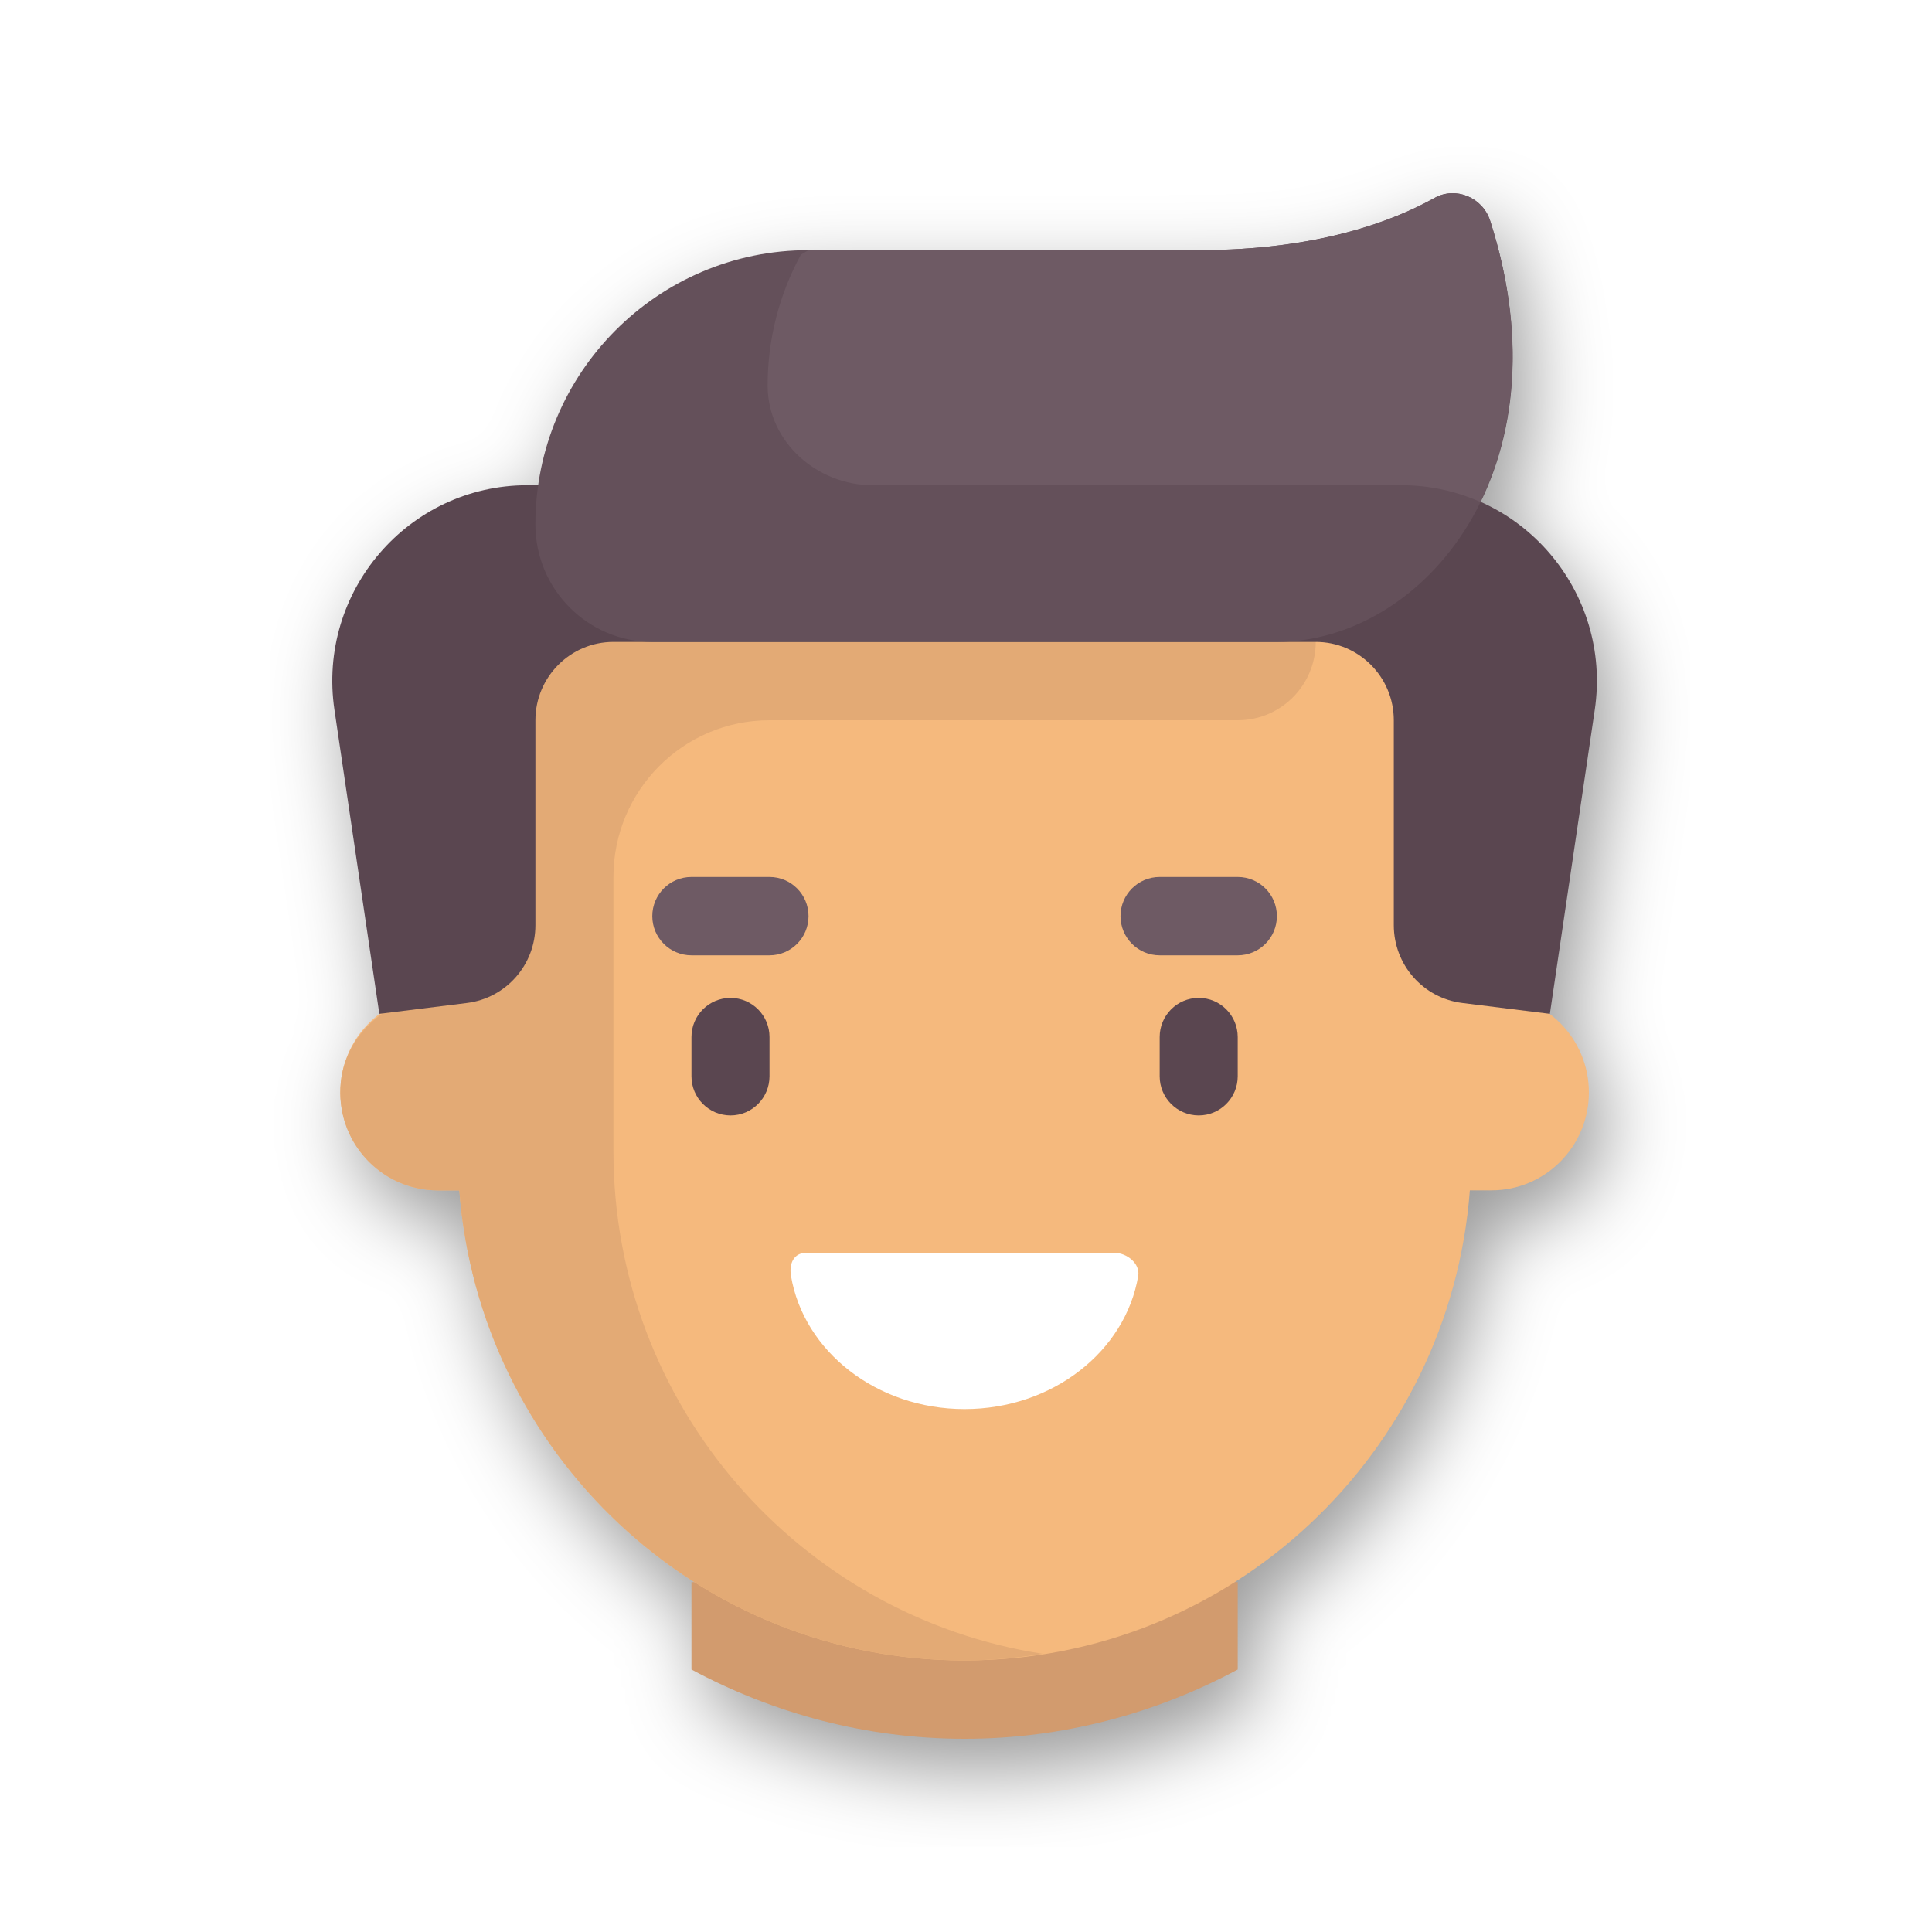
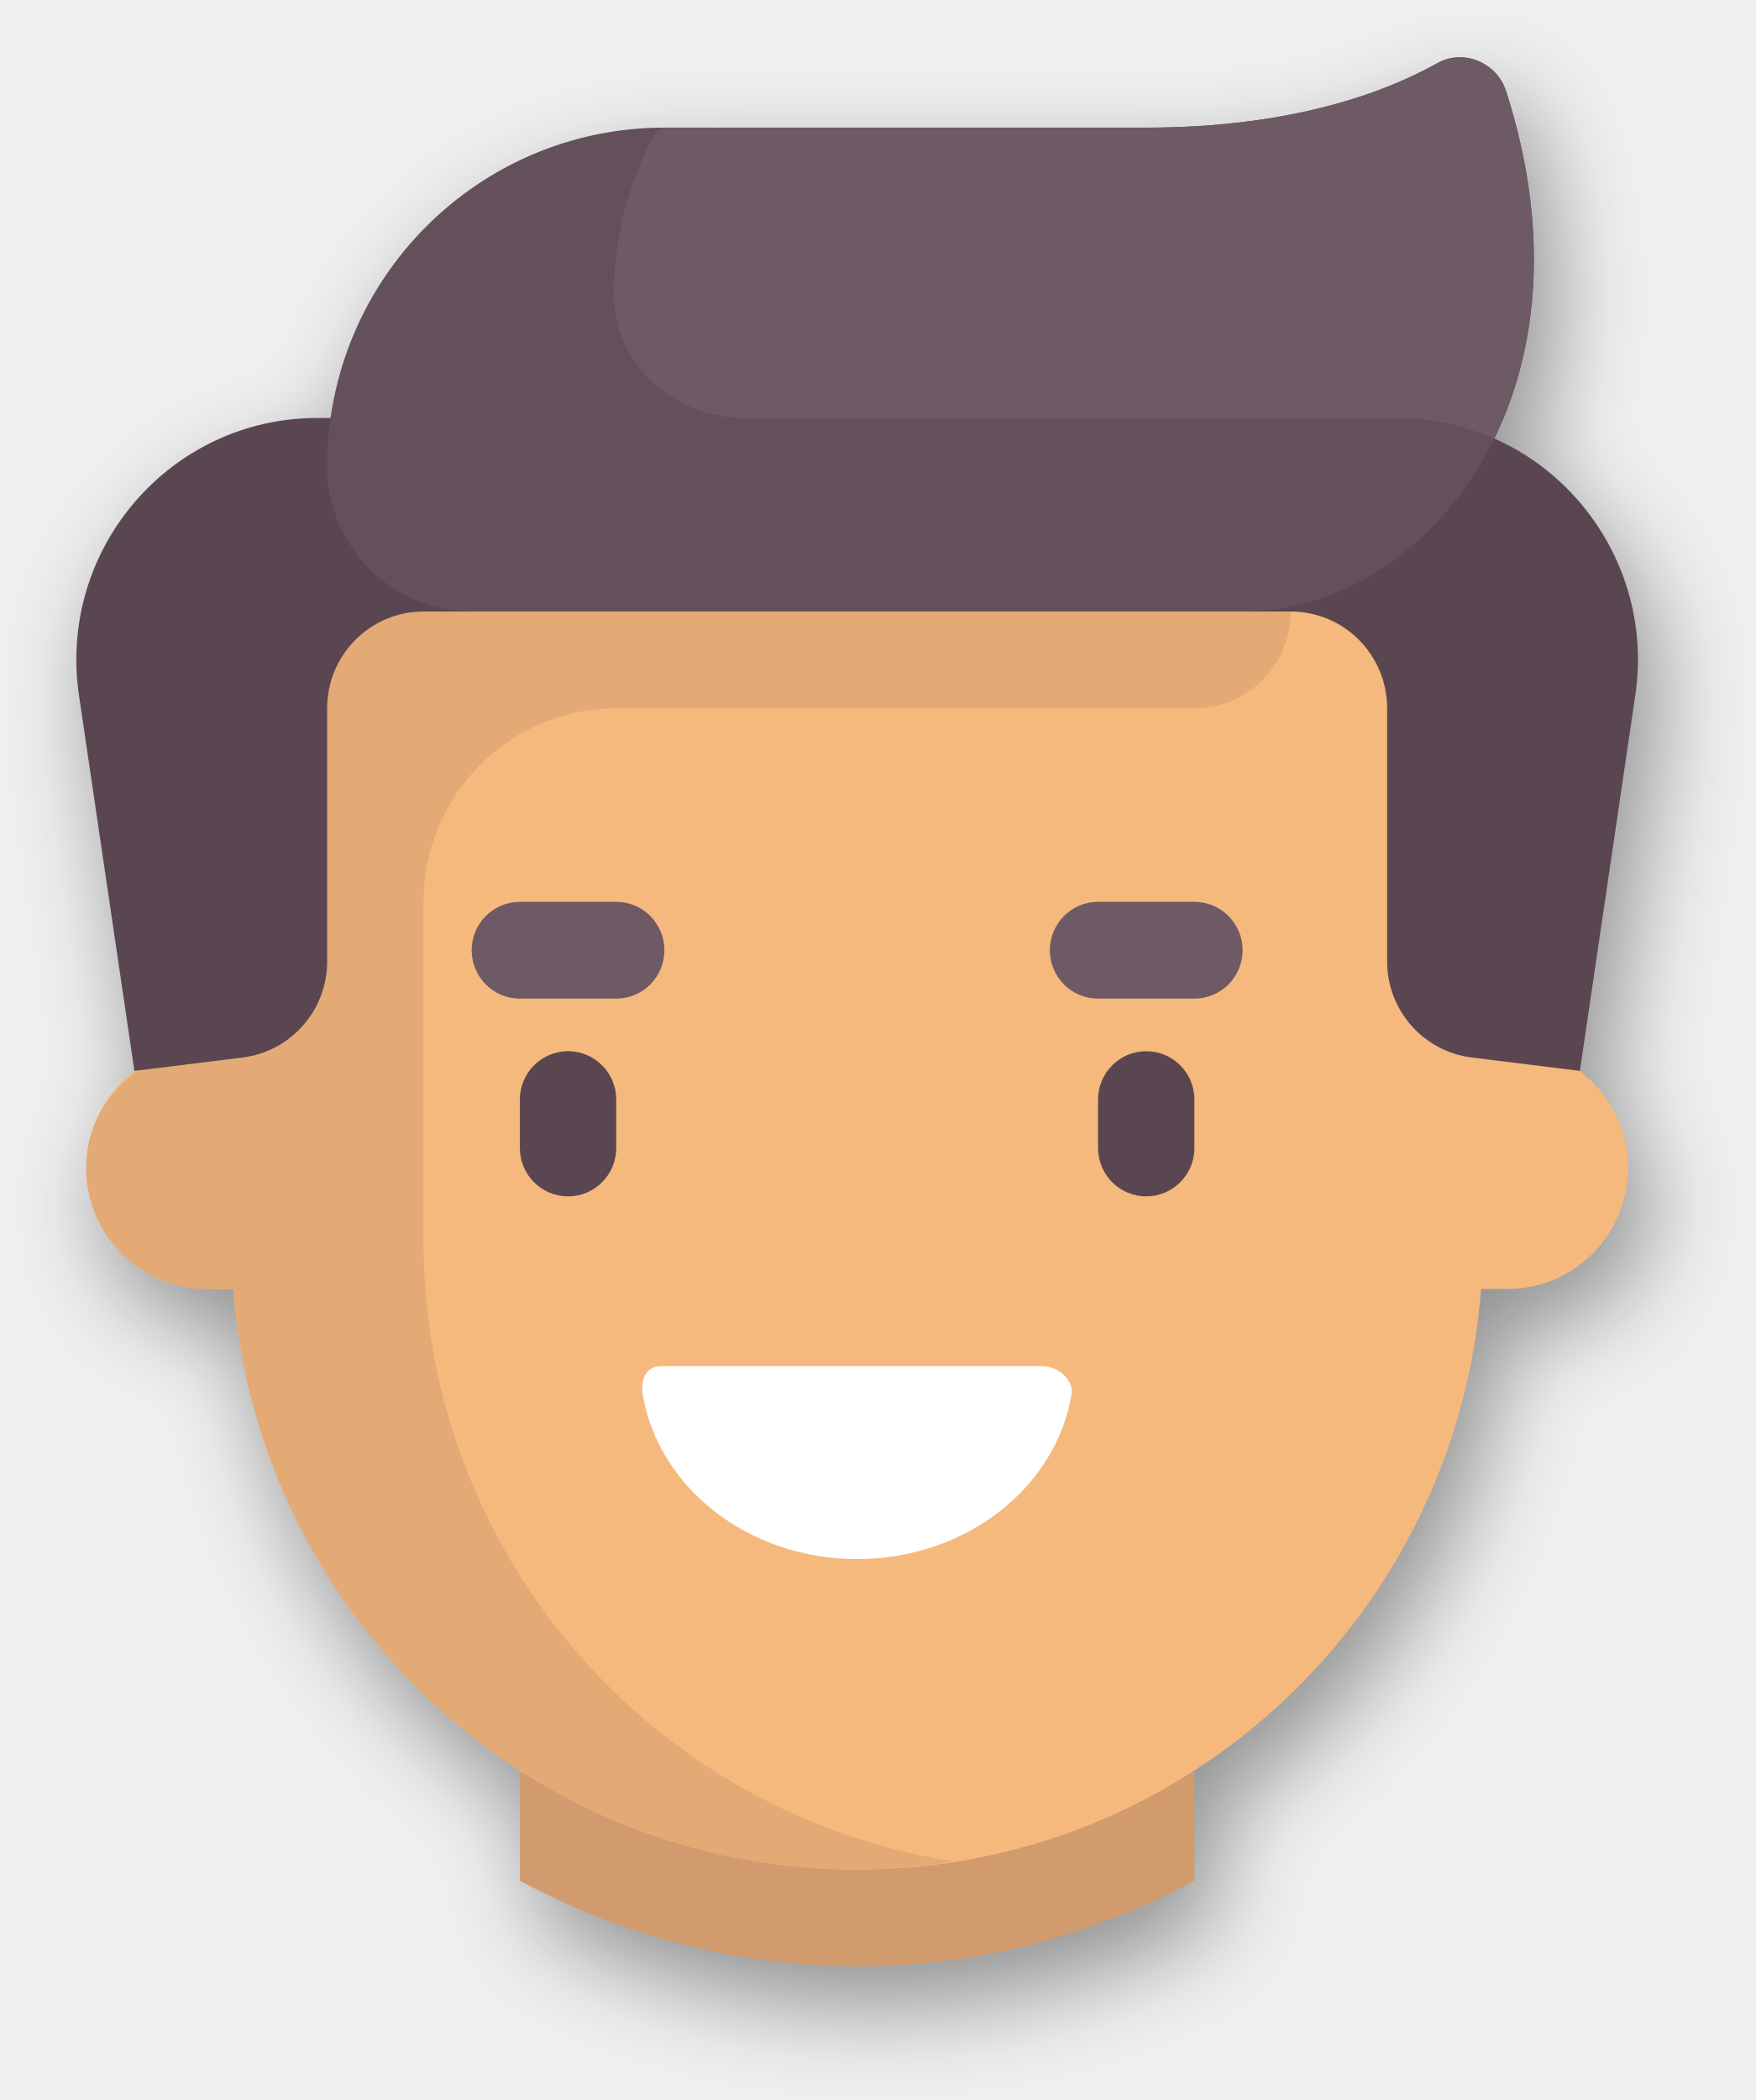
- <svg xmlns="http://www.w3.org/2000/svg" width="250" height="250" fill="none">
-   <path fill="#fff" d="M0 0h250v250H0z" />
-   <g filter="url(#A)">
-     <path d="M89.476 216.035c10.607 5.689 22.636 8.965 35.342 8.965s24.735-3.276 35.342-8.965v-11.311H89.476v11.311z" fill="#d29b6e" />
-     <path d="M192.977 128.686h-2.524V72.926H59.183v55.761h-2.524c-6.971 0-12.622 5.673-12.622 12.672s5.651 12.673 12.622 12.673h2.779c2.586 34.018 30.835 60.829 65.38 60.829s62.794-26.811 65.38-60.829h2.779c6.971 0 12.622-5.674 12.622-12.673s-5.65-12.672-12.622-12.672z" fill="#f5b97d" />
-     <path d="M170.258 83.064V72.926H59.183v55.761h-1.804c-6.603 0-12.619 4.769-13.277 11.365-.757 7.585 5.156 13.98 12.557 13.98h2.779c2.586 34.018 30.835 60.829 65.379 60.829 3.454 0 6.822-.338 10.13-.855-31.458-4.874-55.569-32.095-55.569-65.044v-35.484c0-11.198 9.042-20.277 20.195-20.277h60.586c5.577.002 10.098-4.537 10.098-10.136z" fill="#e3aa75" />
-     <path d="M94.525 144.334a5.06 5.06 0 0 1-5.049-5.069v-5.069a5.06 5.06 0 0 1 5.049-5.07 5.06 5.06 0 0 1 5.049 5.07v5.069c0 2.8-2.258 5.069-5.049 5.069z" fill="#5a4650" />
-     <path d="M155.111 144.334a5.06 5.06 0 0 1-5.049-5.069v-5.069a5.06 5.06 0 0 1 5.049-5.07c2.791 0 5.049 2.27 5.049 5.07v5.069c0 2.8-2.258 5.069-5.049 5.069z" fill="#5a4650" />
-     <path d="M99.574 123.617H89.476a5.06 5.06 0 1 1 0-10.138h10.098c2.791 0 5.049 2.27 5.049 5.069s-2.257 5.069-5.049 5.069z" fill="#6e5a64" />
-     <path d="M160.16 123.617h-10.098a5.06 5.06 0 1 1 0-10.138h10.098a5.06 5.06 0 1 1 0 10.138z" fill="#6e5a64" />
-     <path d="M104.305 162.118c-1.59 0-2.219 1.398-1.954 2.972 1.64 9.76 11.074 17.244 22.467 17.244s20.827-7.484 22.467-17.244c.264-1.574-1.469-2.972-3.059-2.972h-39.921z" fill="#fff" />
-     <path d="M181.386 62.788H68.249c-15.416 0-27.232 13.751-24.971 29.061l5.808 39.342 11.336-1.406c5.059-.628 8.86-4.943 8.86-10.062V93.202c0-5.6 4.521-10.138 10.098-10.138h90.879c5.576 0 10.098 4.539 10.098 10.138v26.521c0 5.118 3.8 9.434 8.859 10.061l11.336 1.406 5.808-39.341c2.259-15.31-9.557-29.061-24.973-29.061z" fill="#5a4650" />
-     <path d="M192.823 28.563c-.97-3.019-4.462-4.484-7.222-2.939-5.259 2.947-15.037 6.746-30.49 6.746h-50.489c-19.519 0-35.342 15.886-35.342 35.484 0 8.399 6.781 15.207 15.147 15.207h80.782c18.973 0 37.946-22.369 27.615-54.499z" fill="#64505a" />
-     <path d="M99.335 50.044c.076 7.188 6.417 12.744 13.576 12.744h68.475c3.633 0 7.055.786 10.151 2.155 4.599-9.373 5.956-21.867 1.28-36.397-.967-3.004-4.456-4.466-7.201-2.927-5.257 2.948-15.038 6.754-30.505 6.754h-50.489l-.988.582a35.38 35.38 0 0 0-4.301 16.925l.002.163z" fill="#6e5a64" />
+ <svg xmlns="http://www.w3.org/2000/svg" width="184" height="220" viewBox="0 0 184 220" fill="none">
+   <g filter="url(#filter0_d)">
+     <path d="M54.476 197.035C65.083 202.724 77.112 206 89.818 206C102.524 206 114.553 202.724 125.16 197.035V185.724H54.476V197.035Z" fill="#D29B6E" />
+     <path d="M157.977 109.686H155.453V53.925H24.183V109.686H21.659C14.688 109.686 9.037 115.359 9.037 122.358C9.037 129.357 14.688 135.031 21.659 135.031H24.438C27.024 169.049 55.273 195.86 89.818 195.86C124.362 195.86 152.612 169.049 155.198 135.031H157.977C164.948 135.031 170.599 129.357 170.599 122.358C170.599 115.36 164.949 109.686 157.977 109.686Z" fill="#F5B97D" />
+     <path d="M135.258 64.064V53.925H24.183V109.686H22.379C15.777 109.686 9.76 114.455 9.102 121.051C8.345 128.636 14.258 135.031 21.659 135.031H24.439C27.025 169.049 55.274 195.86 89.818 195.86C93.272 195.86 96.64 195.522 99.948 195.005C68.49 190.131 44.379 162.91 44.379 129.961V94.477C44.379 83.279 53.42 74.2 64.574 74.2H125.16C130.737 74.202 135.258 69.663 135.258 64.064Z" fill="#E3AA75" />
+     <path d="M59.525 125.334C56.734 125.334 54.476 123.064 54.476 120.265V115.196C54.476 112.396 56.734 110.126 59.525 110.126C62.315 110.126 64.574 112.396 64.574 115.196V120.265C64.574 123.065 62.316 125.334 59.525 125.334Z" fill="#5A4650" />
+     <path d="M120.111 125.334C117.321 125.334 115.062 123.064 115.062 120.265V115.196C115.062 112.396 117.321 110.126 120.111 110.126C122.902 110.126 125.16 112.396 125.16 115.196V120.265C125.16 123.065 122.902 125.334 120.111 125.334Z" fill="#5A4650" />
+     <path d="M64.573 104.617H54.476C51.685 104.617 49.427 102.347 49.427 99.548C49.427 96.749 51.685 94.479 54.476 94.479H64.573C67.364 94.479 69.622 96.749 69.622 99.548C69.622 102.347 67.365 104.617 64.573 104.617Z" fill="#6E5A64" />
+     <path d="M125.16 104.617H115.062C112.272 104.617 110.013 102.347 110.013 99.548C110.013 96.749 112.272 94.479 115.062 94.479H125.16C127.95 94.479 130.209 96.749 130.209 99.548C130.209 102.347 127.95 104.617 125.16 104.617Z" fill="#6E5A64" />
+     <path d="M69.305 143.118C67.715 143.118 67.086 144.516 67.351 146.09C68.991 155.85 78.425 163.334 89.818 163.334C101.211 163.334 110.645 155.85 112.285 146.09C112.549 144.516 110.816 143.118 109.226 143.118H69.305Z" fill="white" />
+     <path d="M146.386 43.788H33.249C17.834 43.788 6.018 57.539 8.278 72.849L14.085 112.191L25.421 110.785C30.48 110.157 34.281 105.842 34.281 100.723V74.202C34.281 68.603 38.802 64.064 44.379 64.064H135.258C140.834 64.064 145.356 68.603 145.356 74.202V100.723C145.356 105.841 149.156 110.157 154.215 110.784L165.551 112.19L171.359 72.849C173.618 57.538 161.802 43.788 146.386 43.788Z" fill="#5A4650" />
+     <path d="M157.823 9.563C156.853 6.545 153.361 5.079 150.601 6.624C145.342 9.571 135.564 13.37 120.111 13.37H69.622C50.103 13.37 34.28 29.257 34.28 48.854C34.28 57.253 41.061 64.062 49.426 64.062H130.208C149.181 64.062 168.154 41.693 157.823 9.563Z" fill="#64505A" />
+     <path d="M64.335 31.044C64.412 38.231 70.752 43.788 77.911 43.788H146.386C150.019 43.788 153.441 44.574 156.537 45.943C161.136 36.569 162.493 24.076 157.817 9.546C156.85 6.542 153.361 5.08 150.616 6.62C145.359 9.568 135.578 13.374 120.111 13.374H69.622C69.306 13.56 68.949 13.77 68.634 13.956C65.904 18.989 64.333 24.746 64.333 30.881C64.334 30.934 64.335 30.989 64.335 31.044Z" fill="#6E5A64" />
  </g>
  <defs>
-     <filter id="A" x="35" y="19" width="183.636" height="220" filterUnits="userSpaceOnUse" color-interpolation-filters="sRGB">
-       <feFlood flood-opacity="0" result="A" />
-       <feColorMatrix in="SourceAlpha" values="0 0 0 0 0 0 0 0 0 0 0 0 0 0 0 0 0 0 127 0" />
+     <filter id="filter0_d" x="0" y="0" width="183.636" height="220" filterUnits="userSpaceOnUse" color-interpolation-filters="sRGB">
+       <feFlood flood-opacity="0" result="BackgroundImageFix" />
+       <feColorMatrix in="SourceAlpha" type="matrix" values="0 0 0 0 0 0 0 0 0 0 0 0 0 0 0 0 0 0 127 0" />
      <feOffset dx="2" dy="4" />
      <feGaussianBlur stdDeviation="5" />
-       <feColorMatrix values="0 0 0 0 0 0 0 0 0 0 0 0 0 0 0 0 0 0 0.4 0" />
-       <feBlend in2="A" />
-       <feBlend in="SourceGraphic" />
+       <feColorMatrix type="matrix" values="0 0 0 0 0 0 0 0 0 0 0 0 0 0 0 0 0 0 0.4 0" />
+       <feBlend mode="normal" in2="BackgroundImageFix" result="effect1_dropShadow" />
+       <feBlend mode="normal" in="SourceGraphic" in2="effect1_dropShadow" result="shape" />
    </filter>
  </defs>
</svg>
